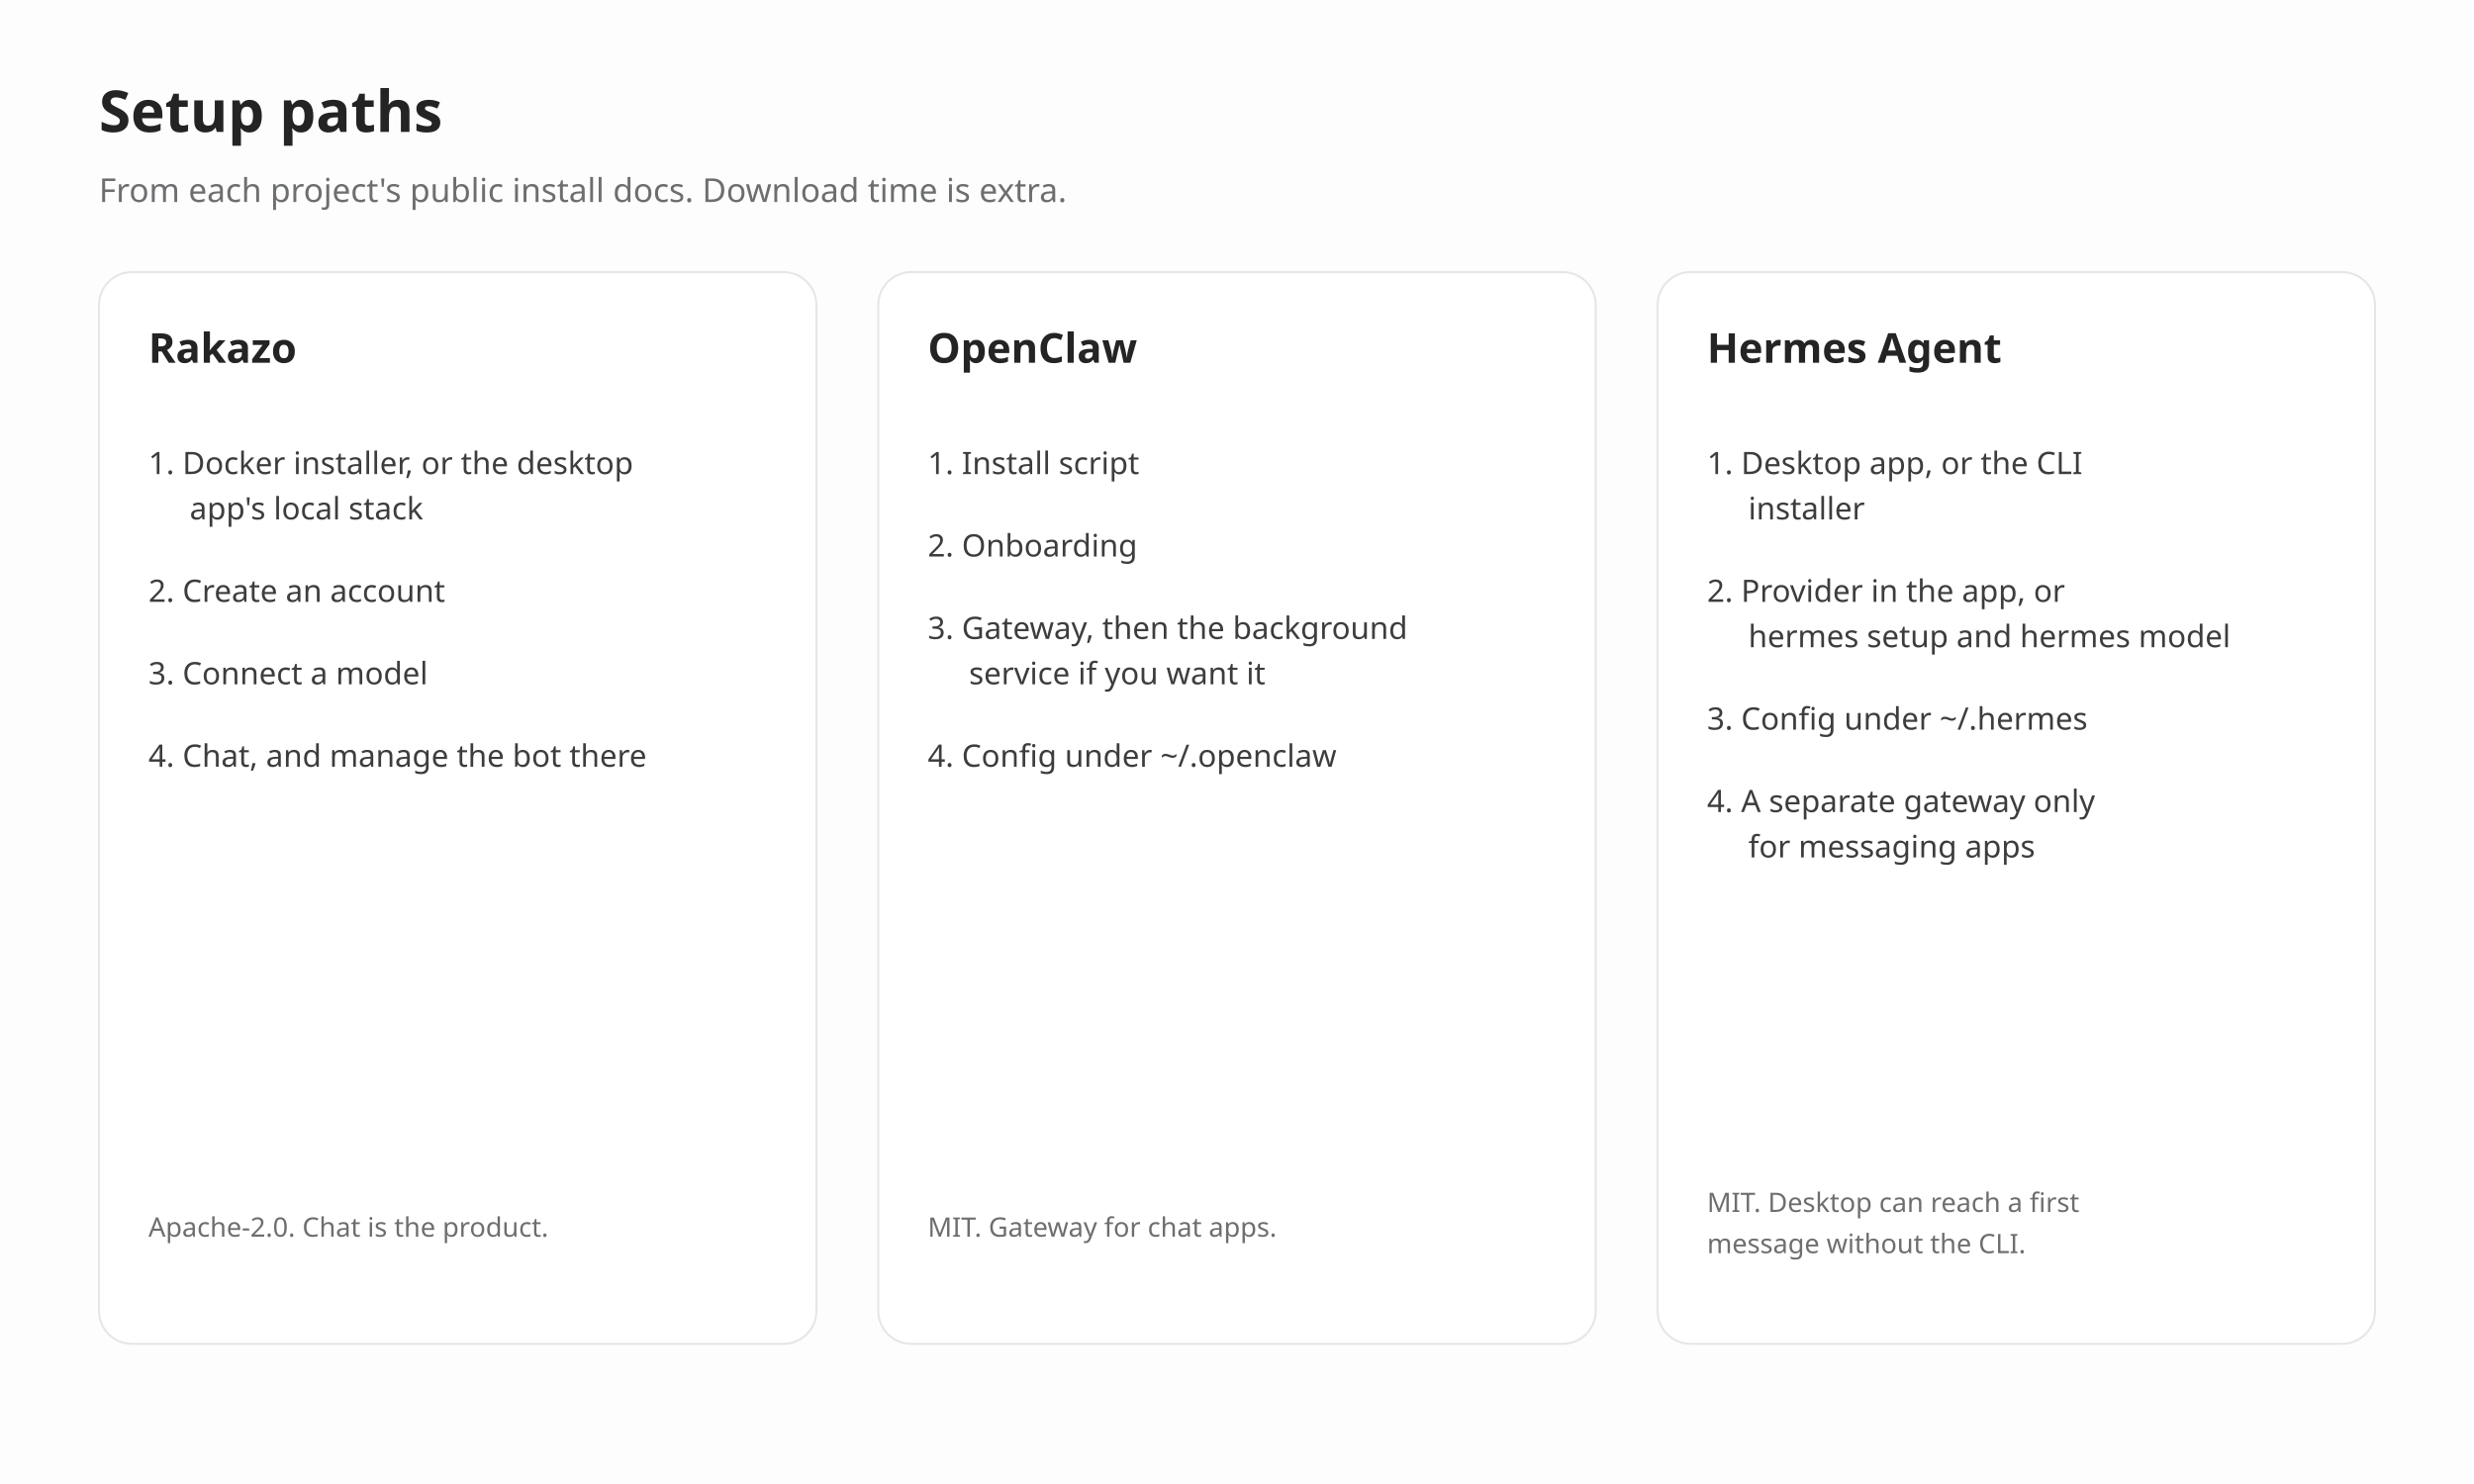
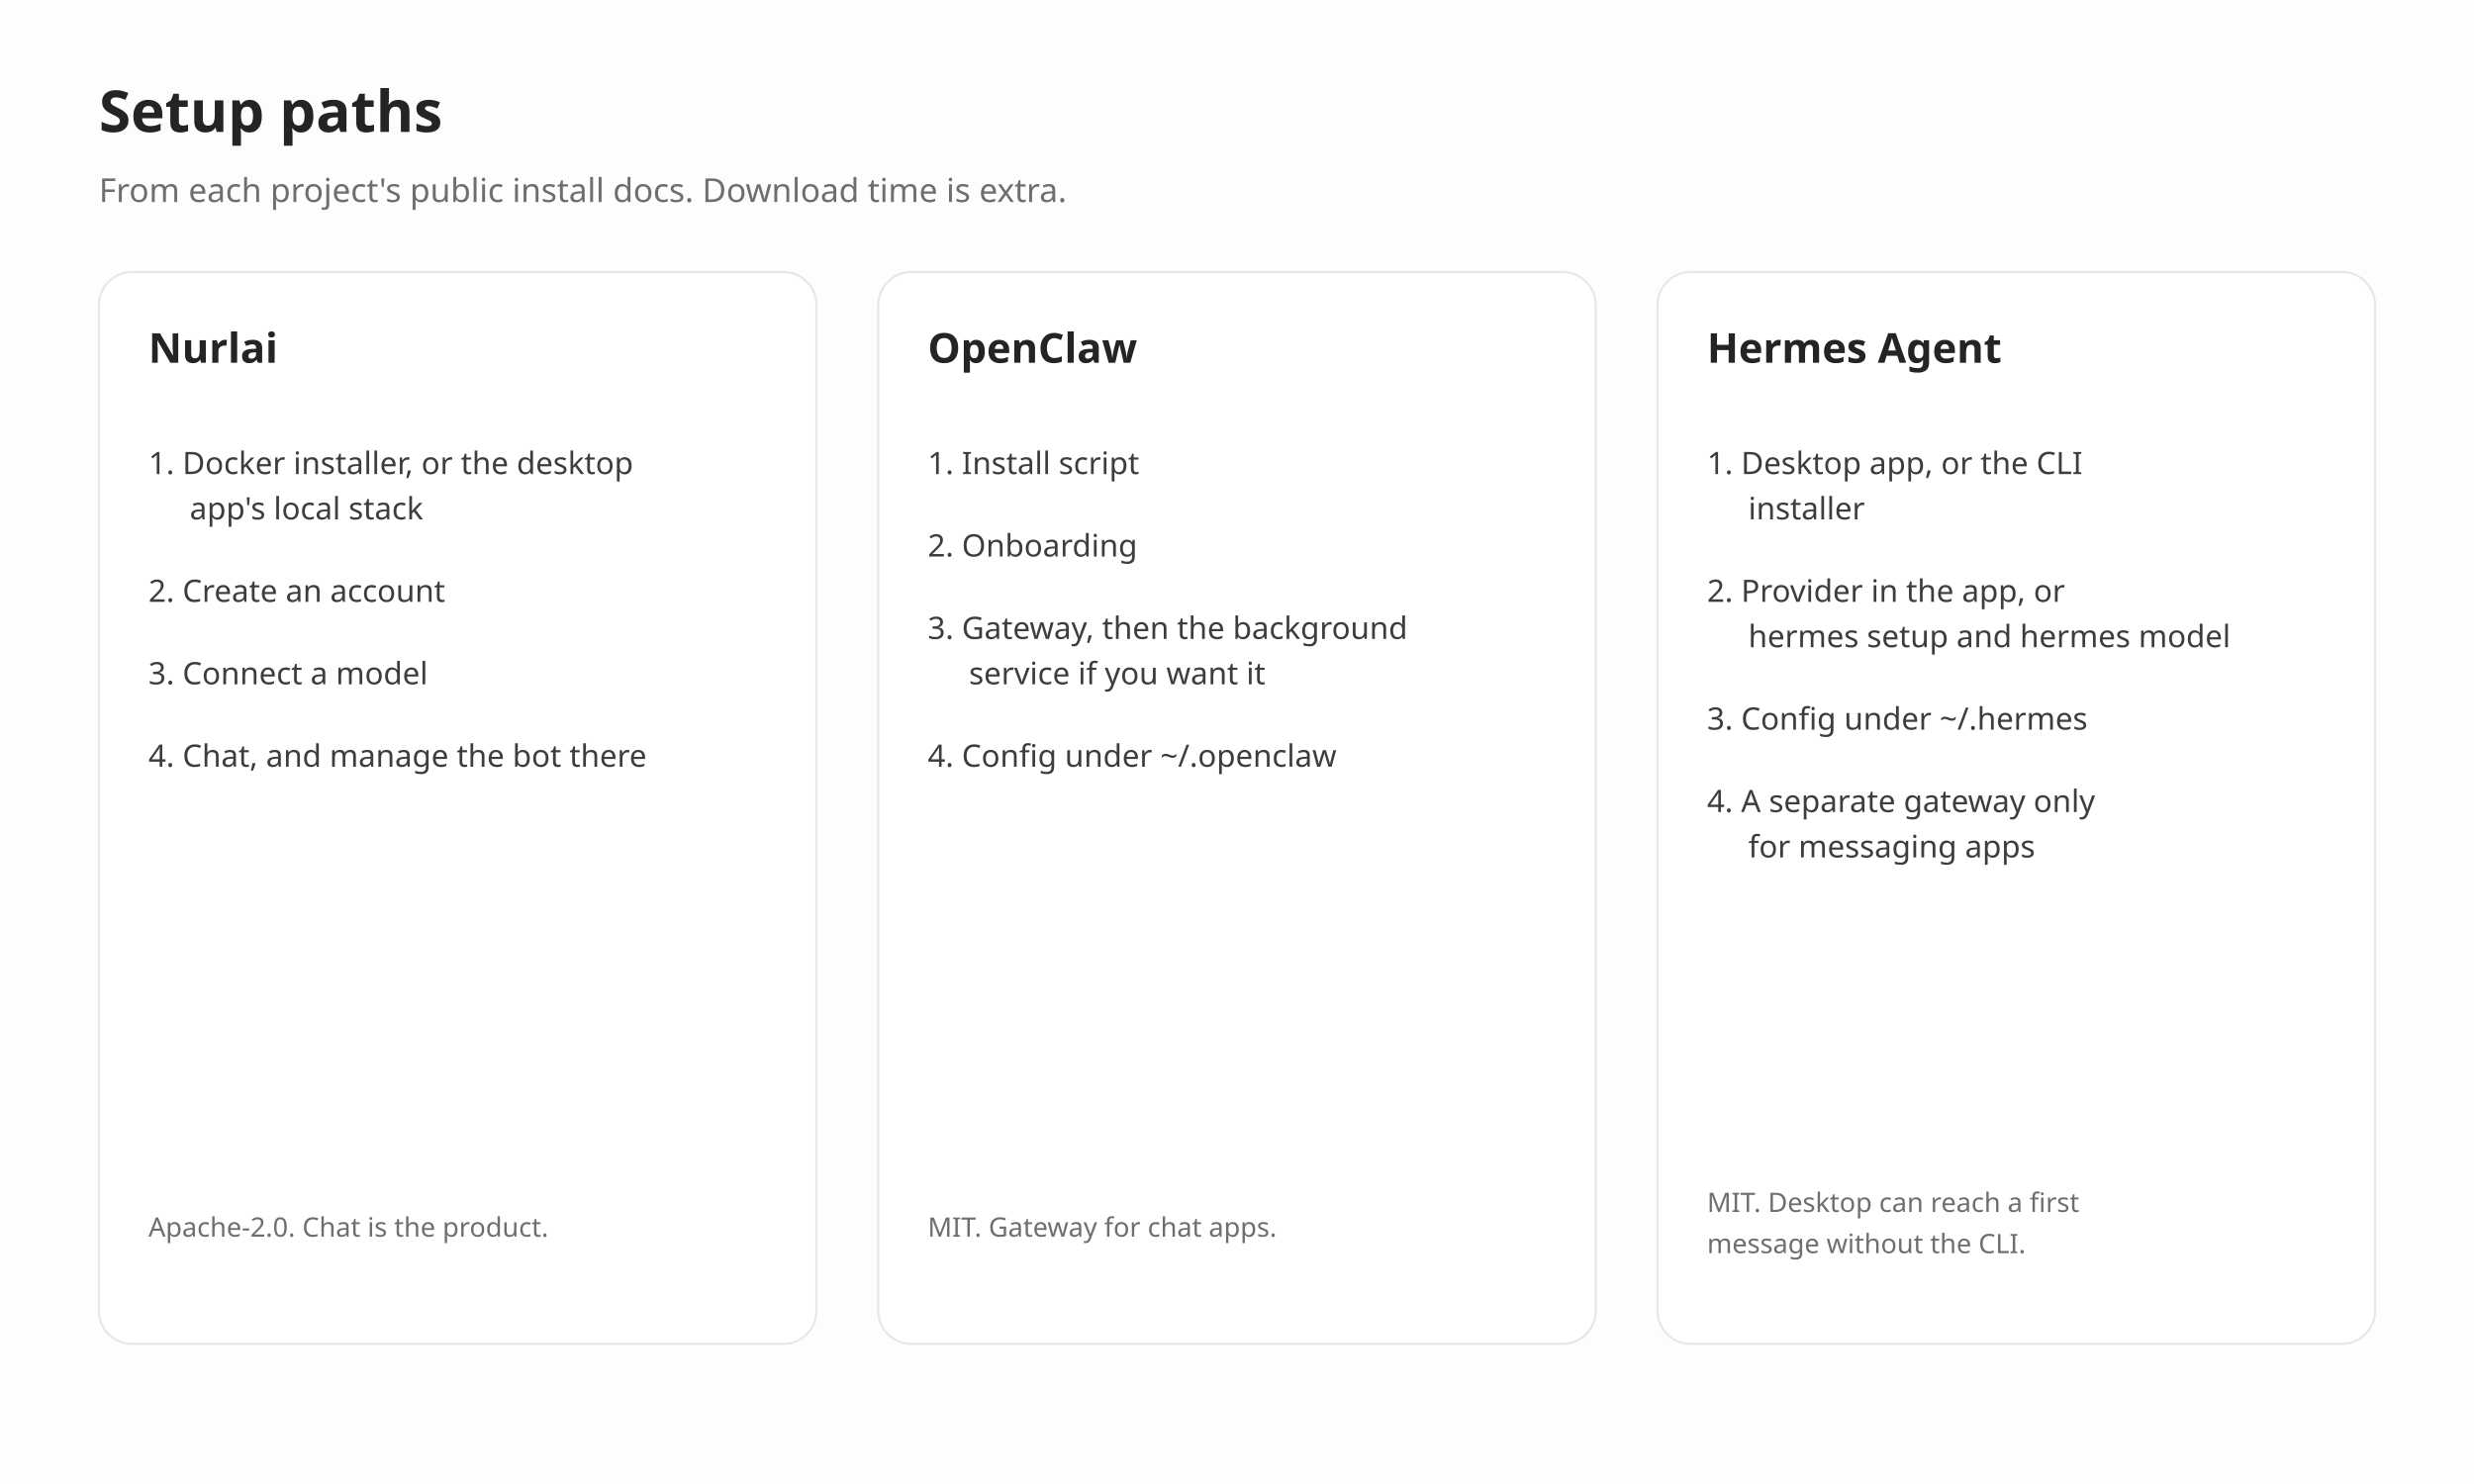
<svg xmlns="http://www.w3.org/2000/svg" width="1200" height="720" viewBox="0 0 1200 720" role="img" aria-labelledby="setupTitle setupDesc">
  <rect width="1200" height="720" fill="#fdfdfd" />
  <text x="48" y="64" fill="#242424" font-family="Geist, ui-sans-serif, system-ui, sans-serif" font-size="28" font-weight="600">Setup paths</text>
  <text x="48" y="98" fill="#6d6e70" font-family="Geist, ui-sans-serif, system-ui, sans-serif" font-size="16">From each project's public install docs. Download time is extra.</text>
  <g font-family="Geist, ui-sans-serif, system-ui, sans-serif">
    <rect x="48" y="132" width="348" height="520" rx="16" fill="#ffffff" stroke="#e6e6e6" />
    <rect x="426" y="132" width="348" height="520" rx="16" fill="#ffffff" stroke="#e6e6e6" />
    <rect x="804" y="132" width="348" height="520" rx="16" fill="#ffffff" stroke="#e6e6e6" />
-     <text x="72" y="176" fill="#242424" font-size="20" font-weight="600">Rakazo</text>
+     <text x="72" y="176" fill="#242424" font-size="20" font-weight="600">Nurlai</text>
    <text x="450" y="176" fill="#242424" font-size="20" font-weight="600">OpenClaw</text>
    <text x="828" y="176" fill="#242424" font-size="20" font-weight="600">Hermes Agent</text>
    <g fill="#3d3d3d" font-size="15">
      <text x="72" y="230">1. Docker installer, or the desktop</text>
      <text x="92" y="252">app's local stack</text>
      <text x="72" y="292">2. Create an account</text>
      <text x="72" y="332">3. Connect a model</text>
      <text x="72" y="372">4. Chat, and manage the bot there</text>
      <text x="450" y="230">1. Install script</text>
      <text x="450" y="270">2. Onboarding</text>
      <text x="450" y="310">3. Gateway, then the background</text>
      <text x="470" y="332">service if you want it</text>
      <text x="450" y="372">4. Config under ~/.openclaw</text>
      <text x="828" y="230">1. Desktop app, or the CLI</text>
      <text x="848" y="252">installer</text>
      <text x="828" y="292">2. Provider in the app, or</text>
      <text x="848" y="314">hermes setup and hermes model</text>
      <text x="828" y="354">3. Config under ~/.hermes</text>
      <text x="828" y="394">4. A separate gateway only</text>
      <text x="848" y="416">for messaging apps</text>
    </g>
    <text x="72" y="600" fill="#6d6e70" font-size="13">Apache-2.0. Chat is the product.</text>
    <text x="450" y="600" fill="#6d6e70" font-size="13">MIT. Gateway for chat apps.</text>
    <text x="828" y="588" fill="#6d6e70" font-size="13">MIT. Desktop can reach a first</text>
    <text x="828" y="608" fill="#6d6e70" font-size="13">message without the CLI.</text>
  </g>
</svg>
